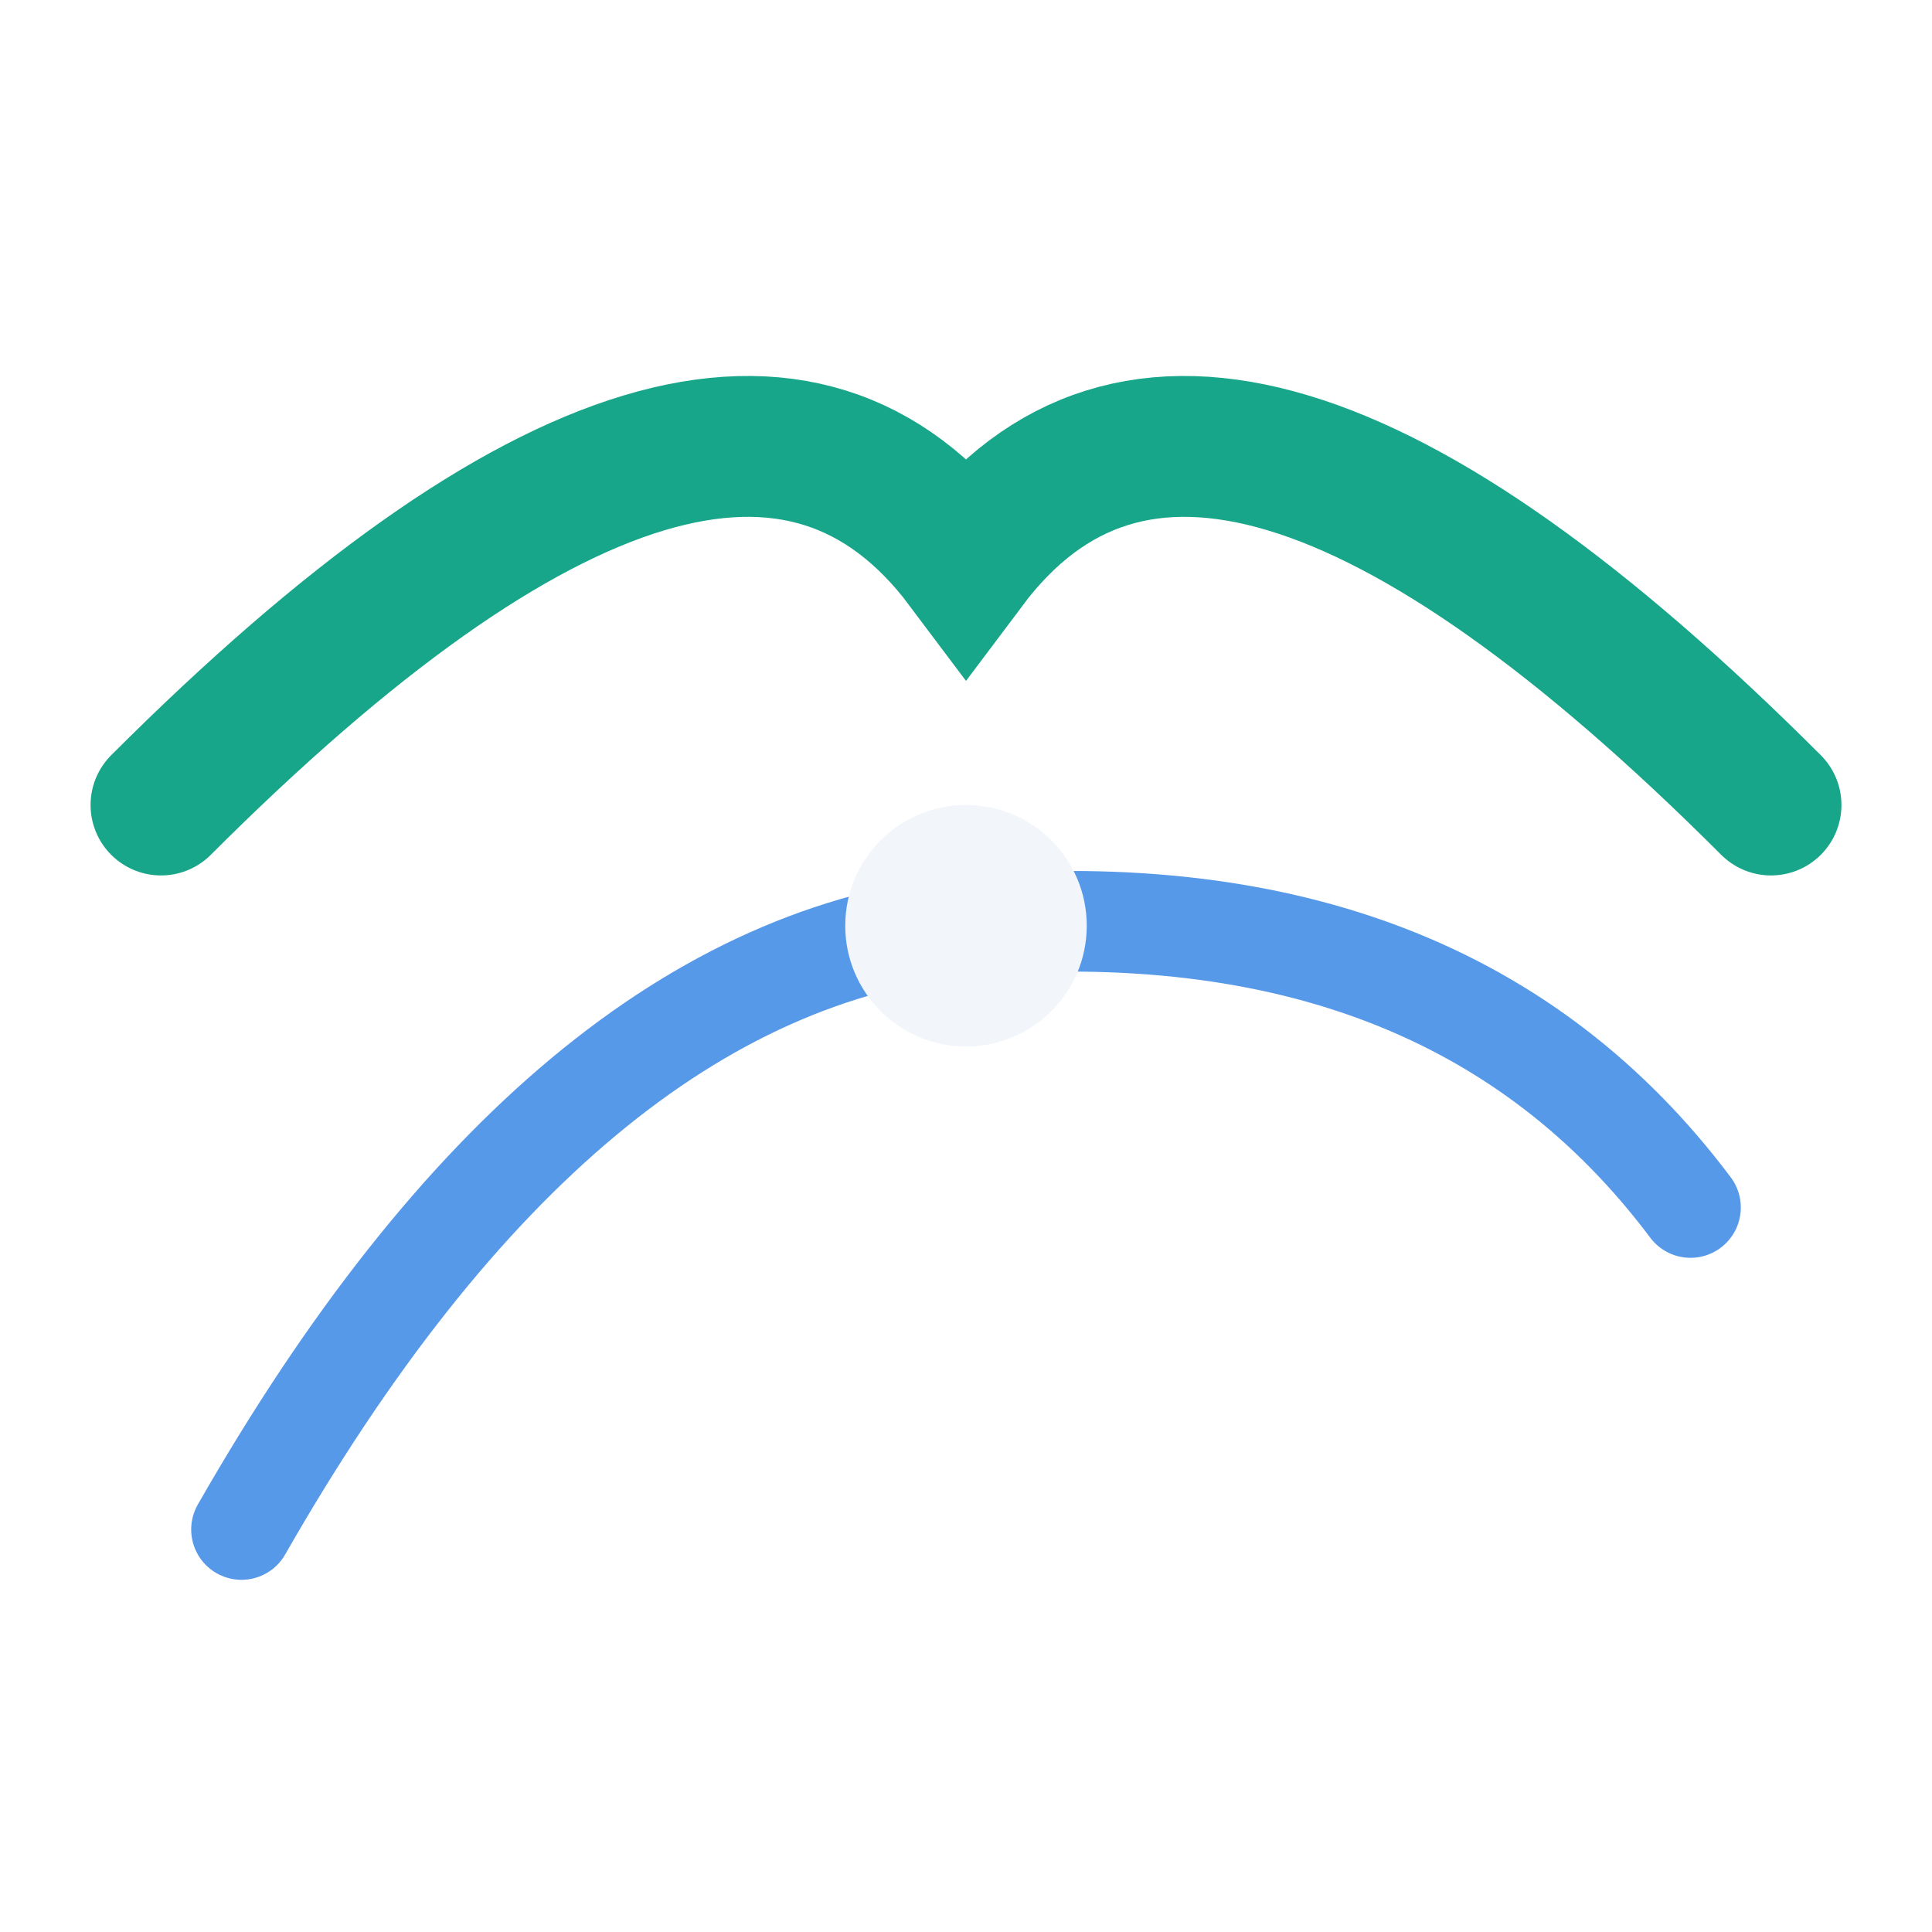
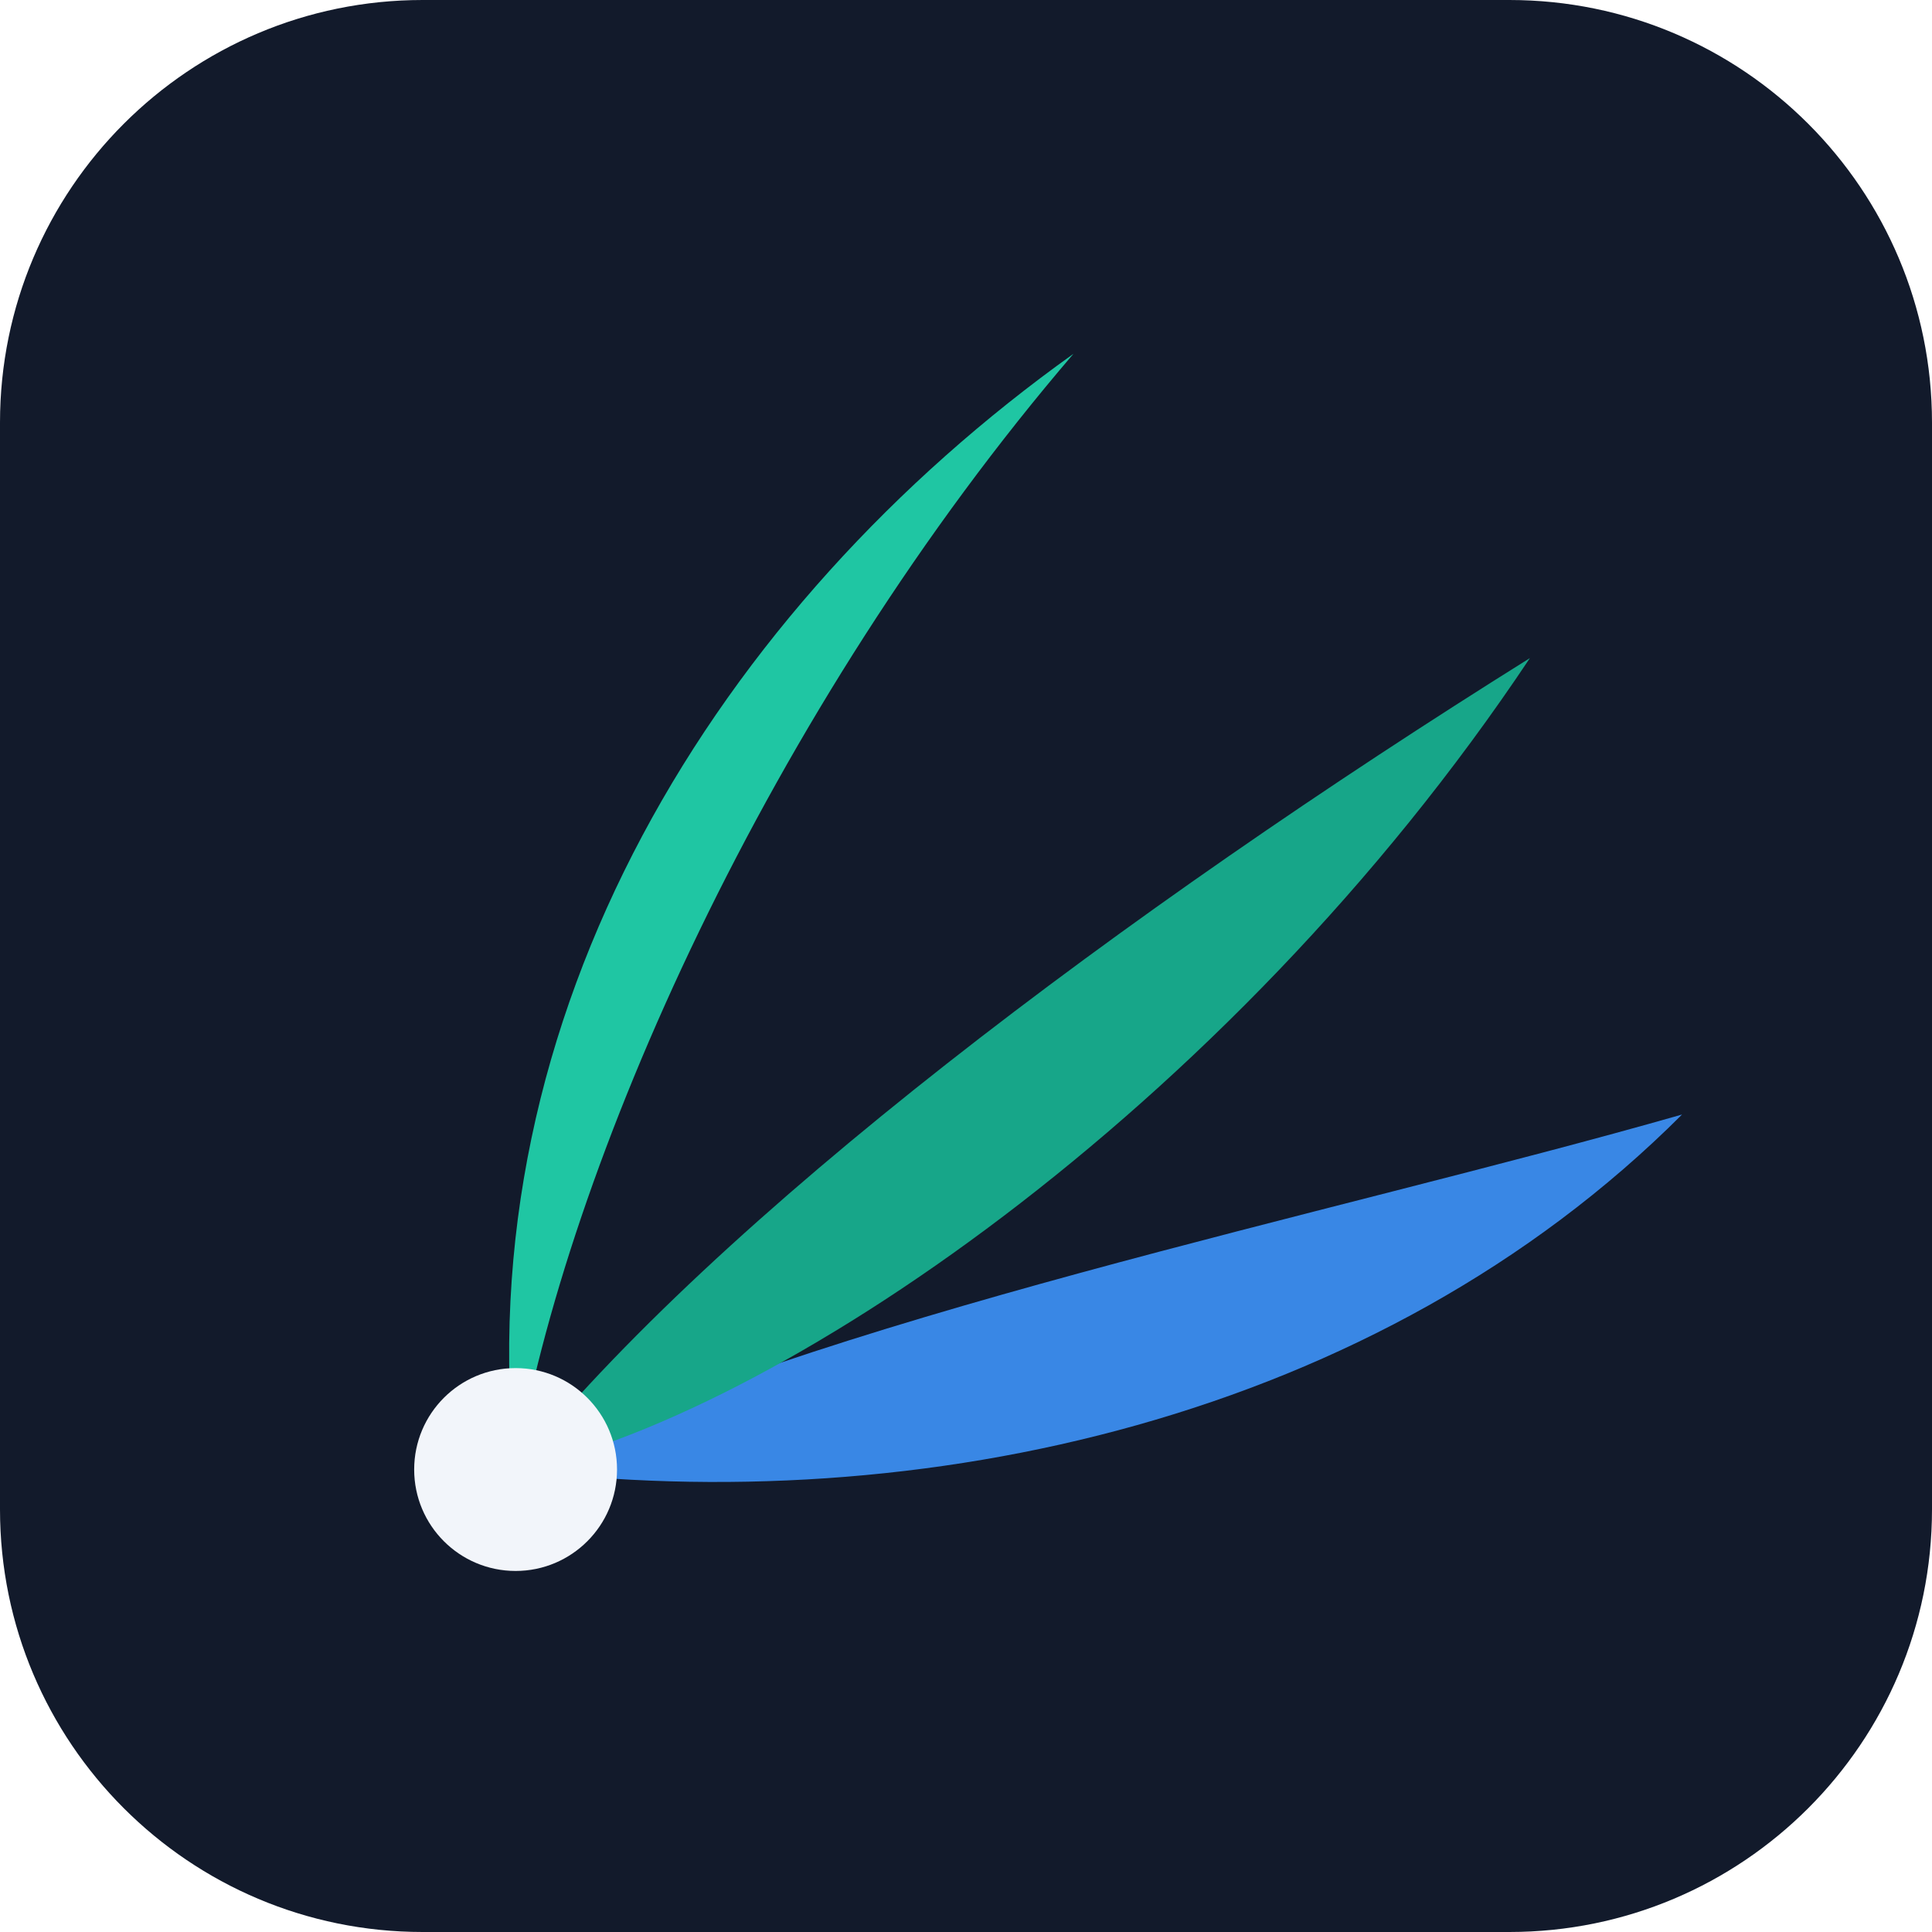
- <svg xmlns="http://www.w3.org/2000/svg" viewBox="0 0 48 48" width="48" height="48" role="img" aria-label="Condor Funds">
-   <path d="M4 20 Q18 6 24 14 Q30 6 44 20" fill="none" stroke="#17a689" stroke-width="3.5" stroke-linecap="round" />
-   <path d="M6 38 Q14 24 24 23 Q36 22 42 30" fill="none" stroke="#3987e5" stroke-width="2.5" stroke-linecap="round" opacity="0.85" />
-   <circle cx="24" cy="23" r="3" fill="#f2f5fa" />
+ <svg xmlns="http://www.w3.org/2000/svg" viewBox="0 0 64 64">
+   <rect width="64" height="64" rx="14" fill="#121a2b" />
+   <g transform="translate(7,5) scale(0.84)">
+     <path d="M12 52 C 28 54, 46 50, 58 38 C 44 42, 24 46, 12 52 Z" fill="#3987e5" />
+     <path d="M12 52 C 22 50, 40 38, 52 20 C 36 30, 20 42, 12 52 Z" fill="#17a689" />
+     <path d="M12 52 C 14 40, 22 22, 34 8 C 20 18, 10 34, 12 52 Z" fill="#1fc6a3" />
+     <circle cx="12" cy="52" r="4" fill="#f2f5fa" />
+   </g>
</svg>
